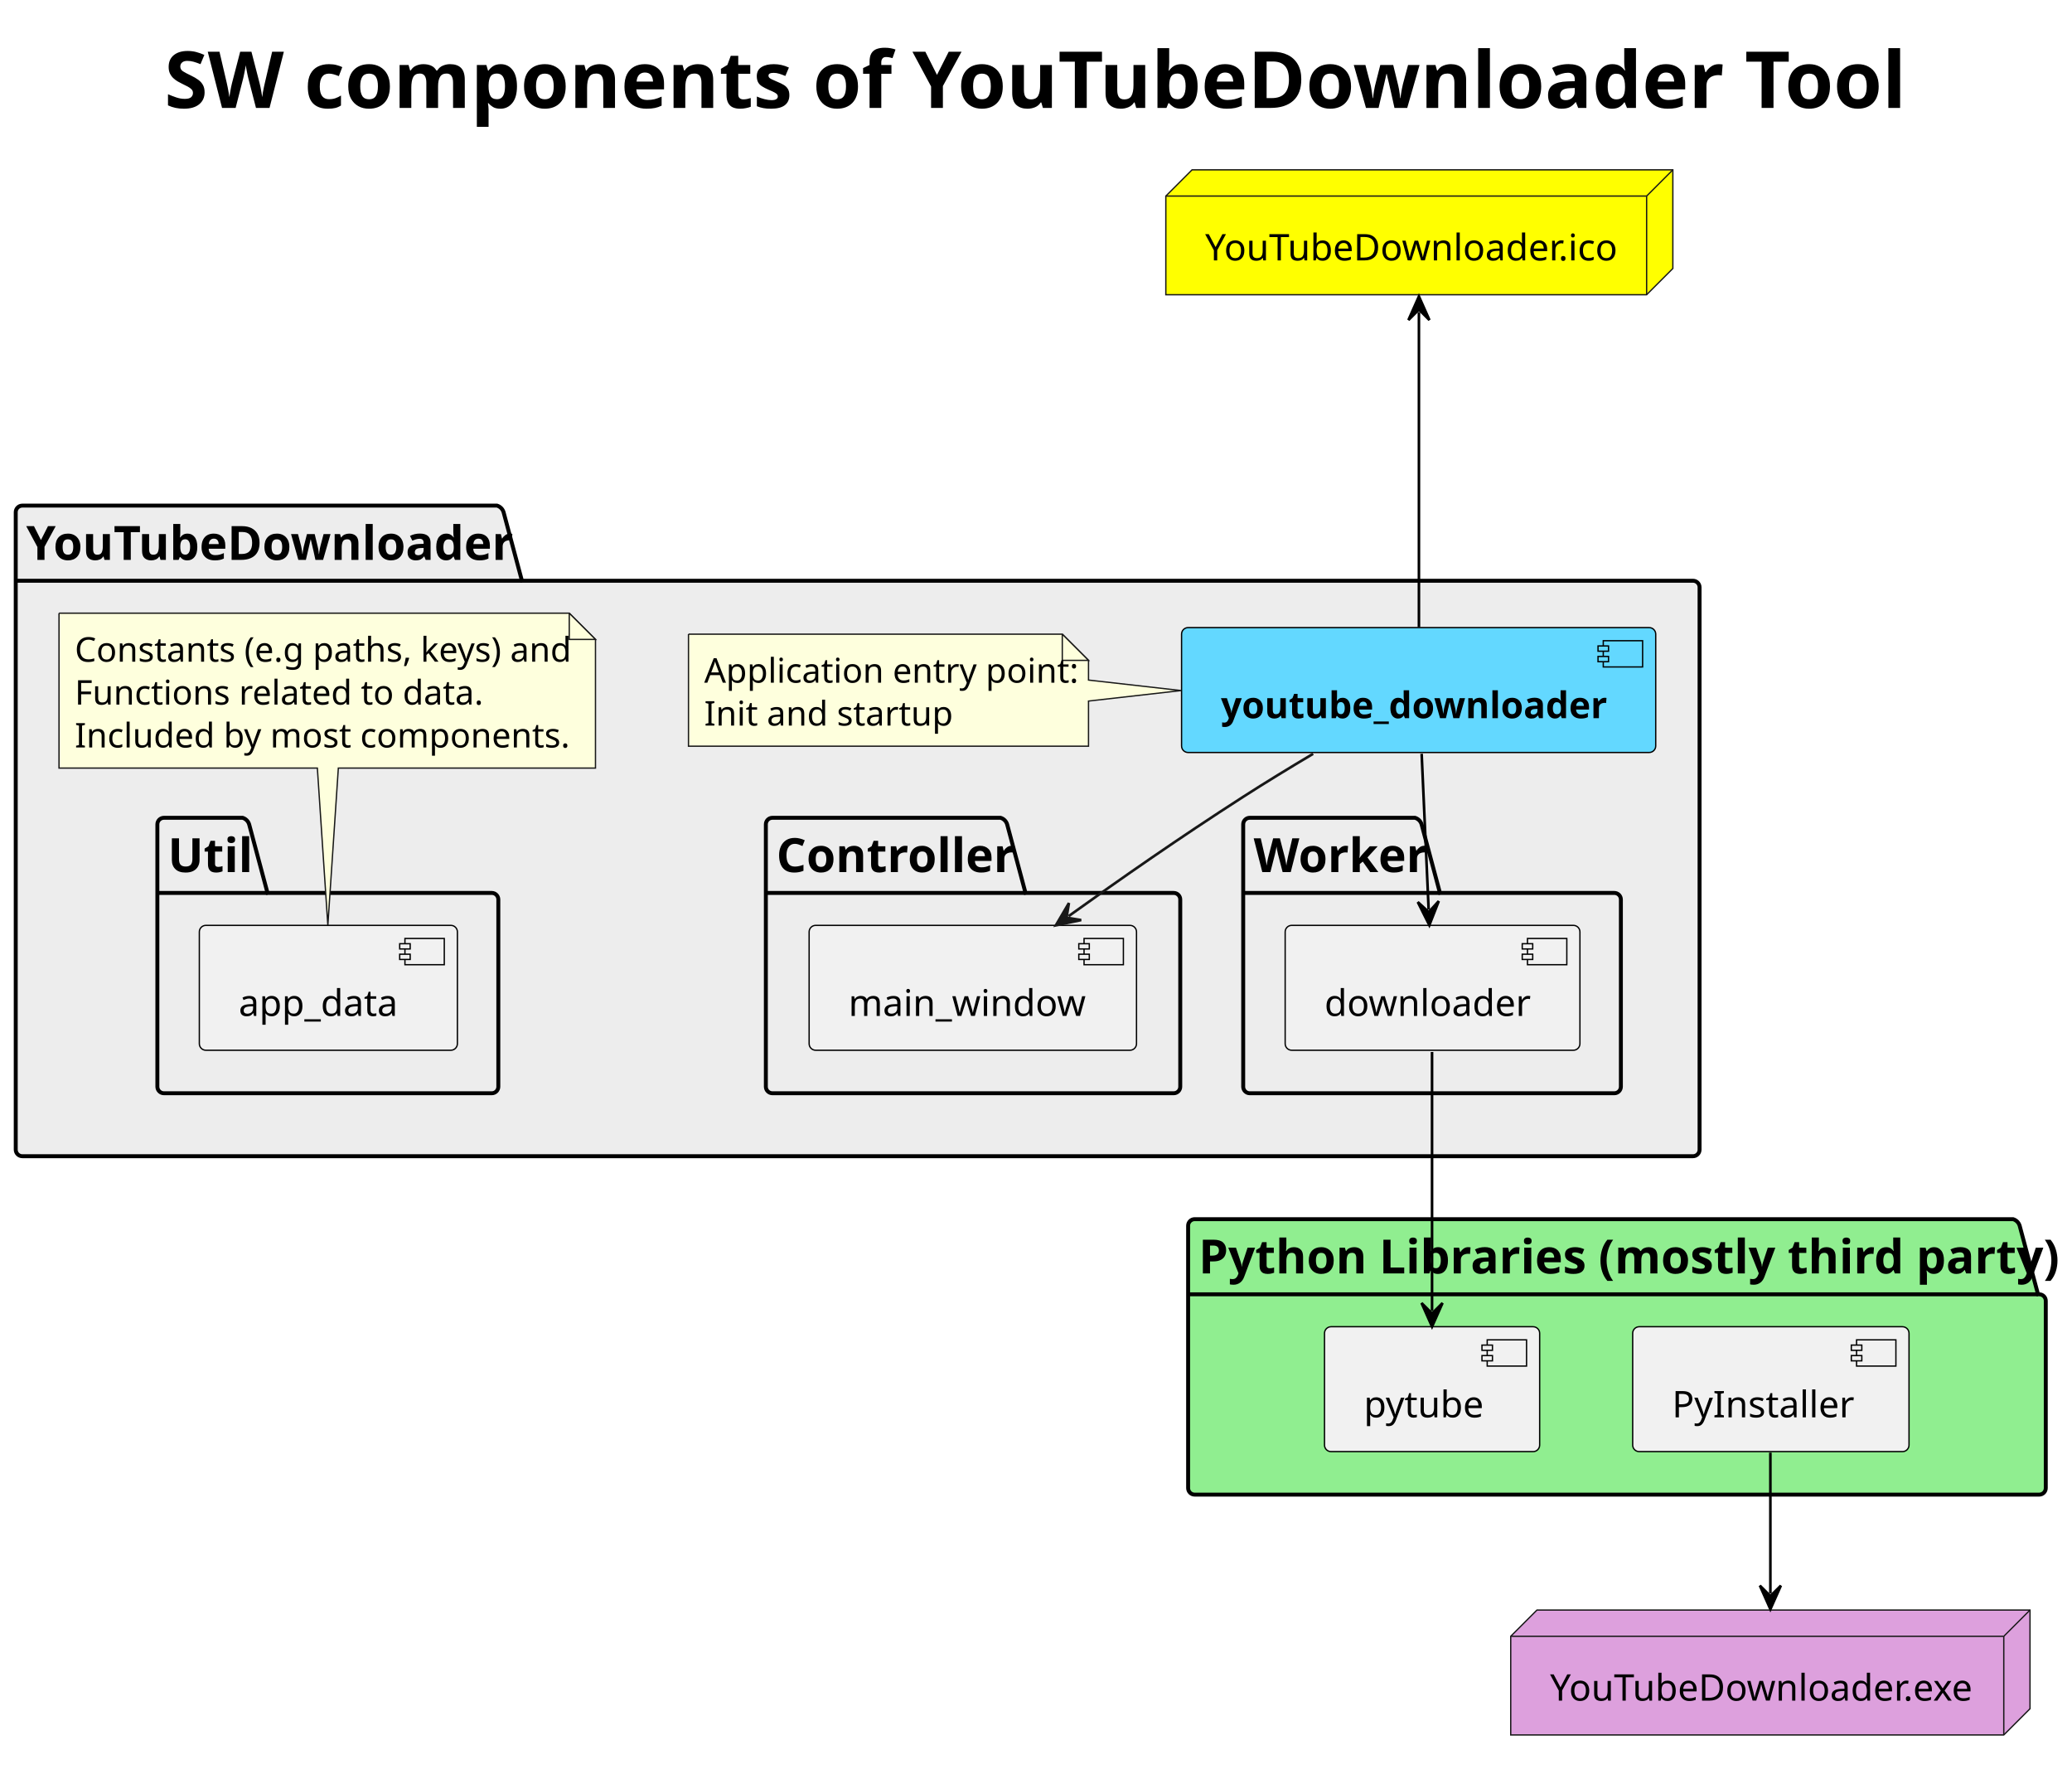
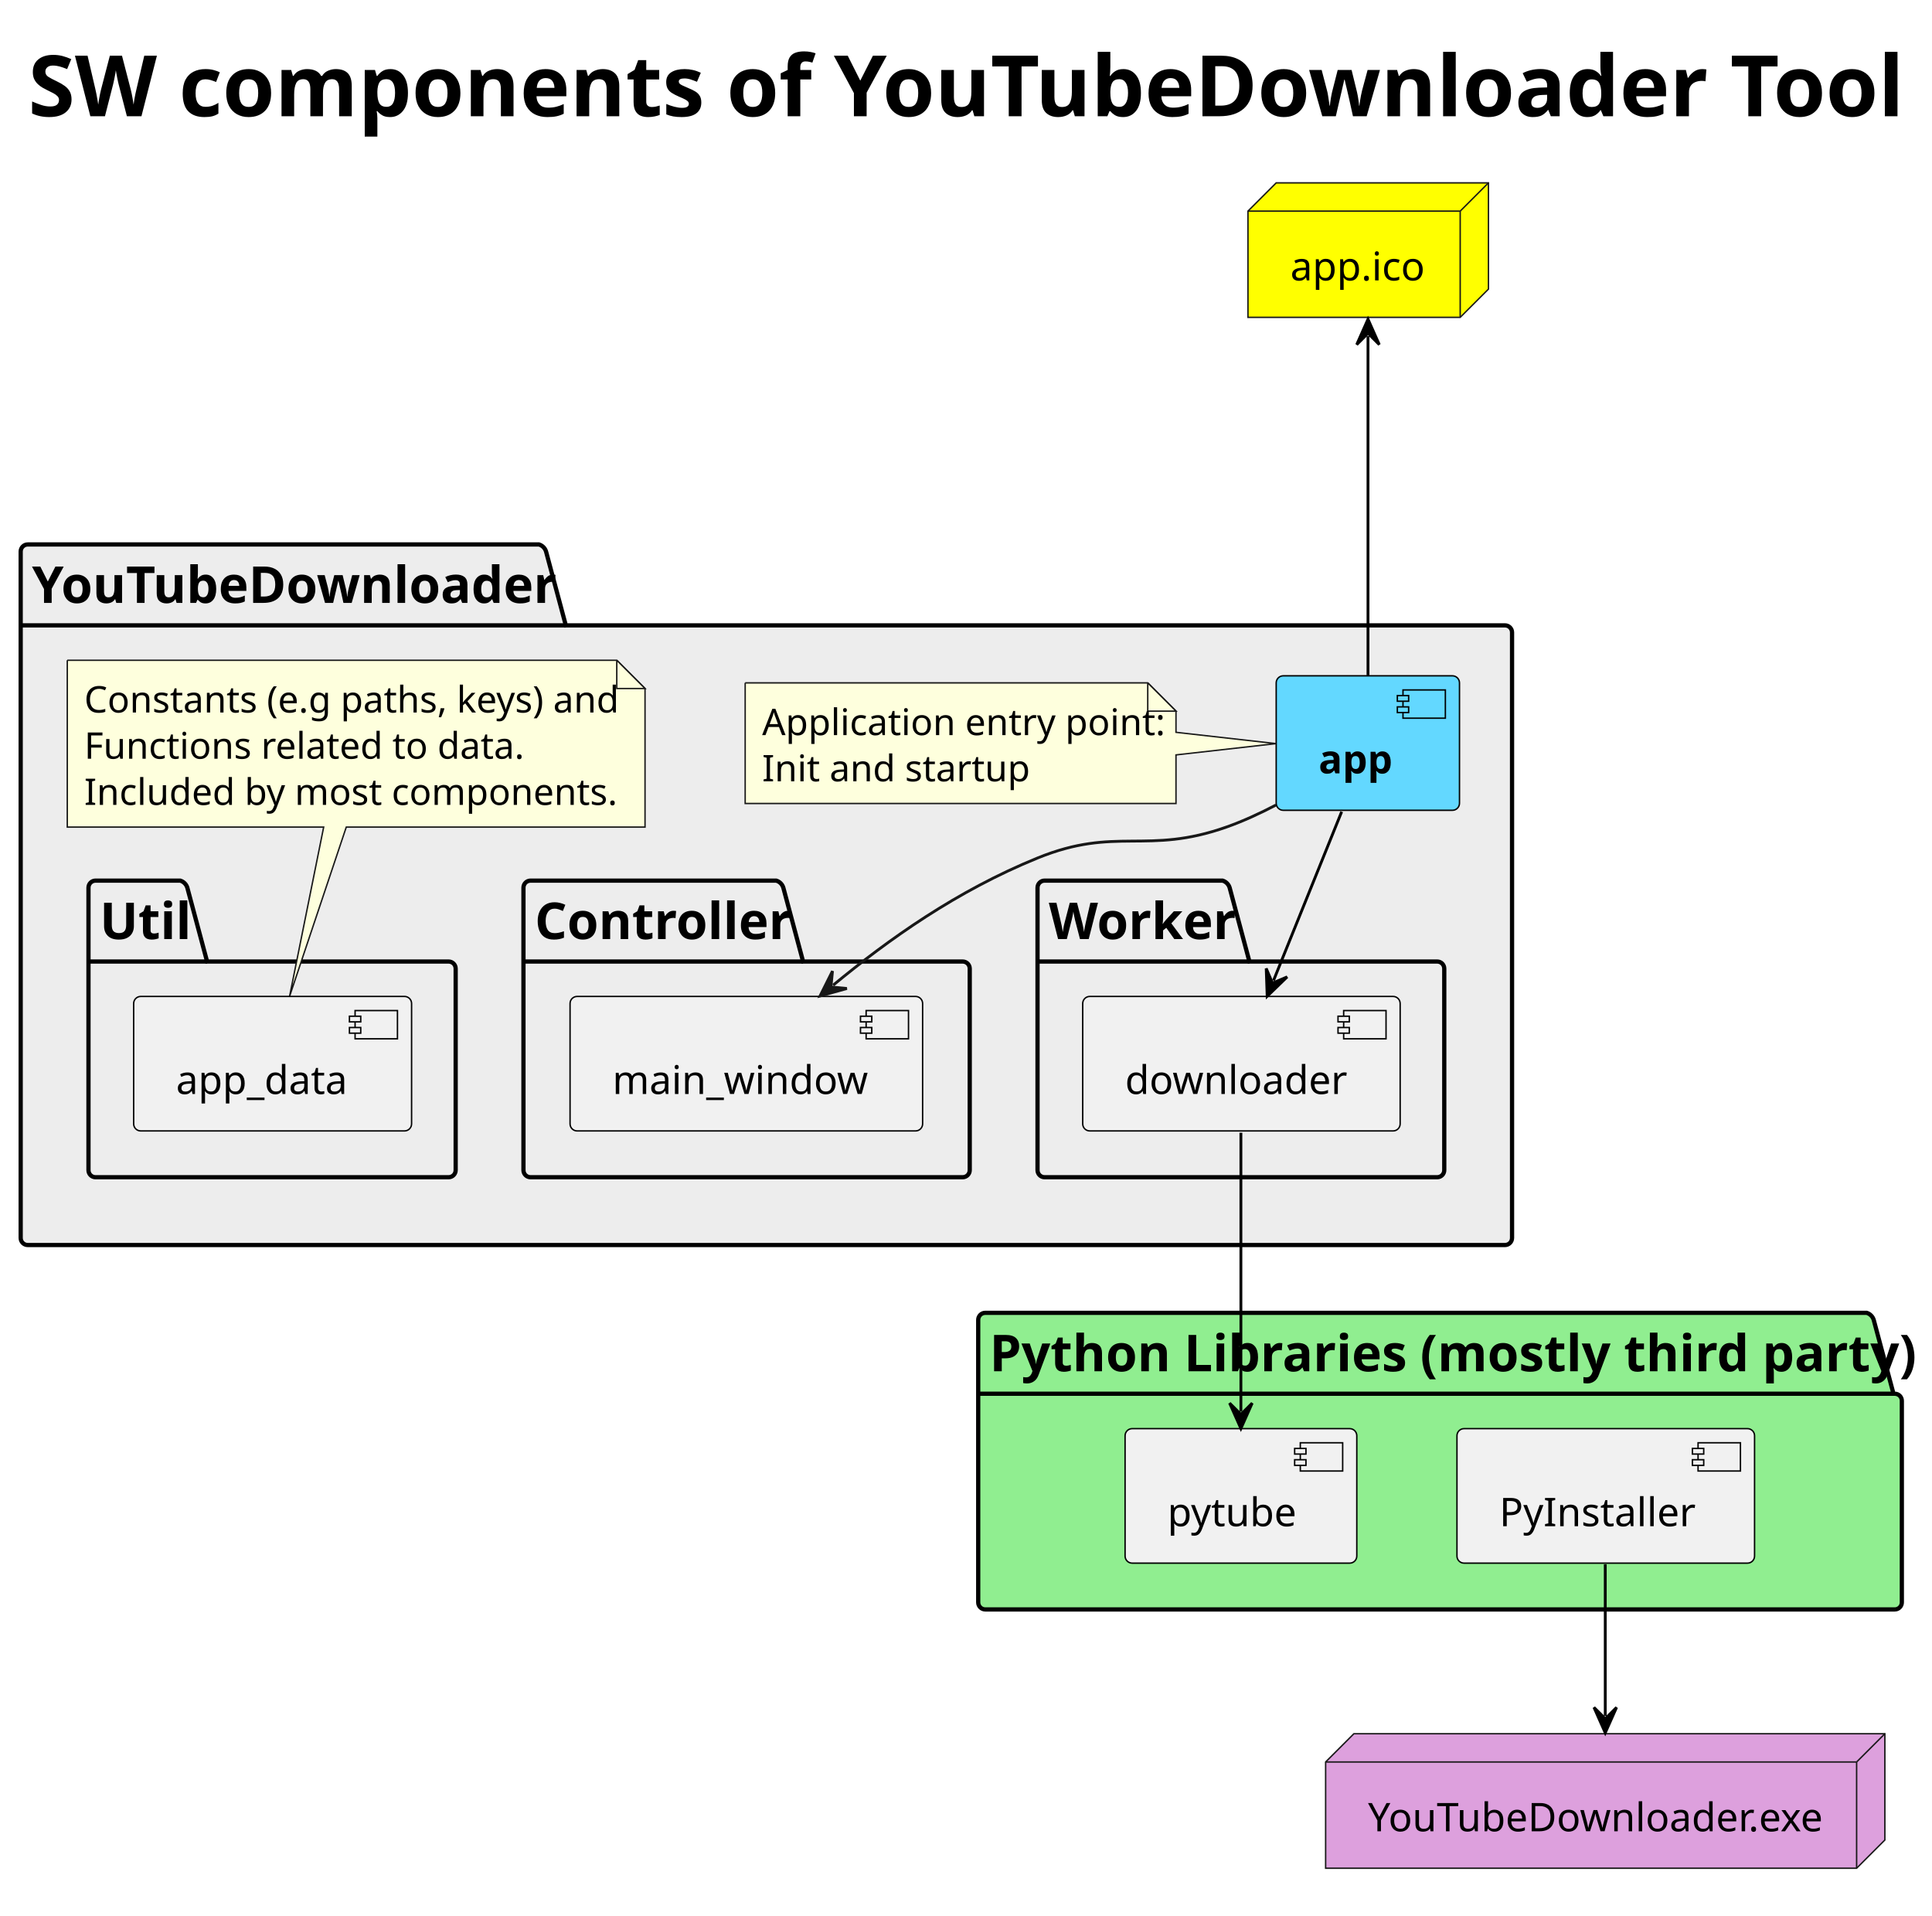
- <svg xmlns="http://www.w3.org/2000/svg" contentStyleType="text/css" height="678px" preserveAspectRatio="none" style="width:790px;height:678px;background:#FFFFFF;" version="1.1" viewBox="0 0 790 678" width="790px" zoomAndPan="magnify">
+ <svg xmlns="http://www.w3.org/2000/svg" contentStyleType="text/css" height="678px" preserveAspectRatio="none" style="width:684px;height:678px;background:#FFFFFF;" version="1.1" viewBox="0 0 684 678" width="684px" zoomAndPan="magnify">
  <defs />
  <g>
-     <text fill="#000000" font-family="sans-serif" font-size="30" font-weight="bold" lengthAdjust="spacing" textLength="651.636" x="62.678" y="41.143">SW components of YouTubeDownloader Tool</text>
+     <text fill="#000000" font-family="sans-serif" font-size="30" font-weight="bold" lengthAdjust="spacing" textLength="651.636" x="10" y="41.143">SW components of YouTubeDownloader Tool</text>
    <g id="cluster_YtDl">
-       <path d="M8.5,192.734 L189.5,192.734 A3.75,3.75 0 0 1 192,195.234 L199,221.375 L645.5,221.375 A2.5,2.5 0 0 1 648,223.875 L648,438.234 A2.5,2.5 0 0 1 645.5,440.734 L8.5,440.734 A2.5,2.5 0 0 1 6,438.234 L6,195.234 A2.5,2.5 0 0 1 8.5,192.734 " fill="#EDEDED" style="stroke:#000000;stroke-width:1.5;" />
-       <line style="stroke:#000000;stroke-width:1.5;" x1="6" x2="199" y1="221.375" y2="221.375" />
-       <text fill="#000000" font-family="sans-serif" font-size="18" font-weight="bold" lengthAdjust="spacing" textLength="180" x="10" y="213.42">YouTubeDownloader</text>
+       <path d="M9.822,192.734 L190.822,192.734 A3.75,3.75 0 0 1 193.322,195.234 L200.322,221.375 L532.822,221.375 A2.5,2.5 0 0 1 535.322,223.875 L535.322,438.234 A2.5,2.5 0 0 1 532.822,440.734 L9.822,440.734 A2.5,2.5 0 0 1 7.322,438.234 L7.322,195.234 A2.5,2.5 0 0 1 9.822,192.734 " fill="#EDEDED" style="stroke:#000000;stroke-width:1.5;" />
+       <line style="stroke:#000000;stroke-width:1.5;" x1="7.322" x2="200.322" y1="221.375" y2="221.375" />
+       <text fill="#000000" font-family="sans-serif" font-size="18" font-weight="bold" lengthAdjust="spacing" textLength="180" x="11.322" y="213.42">YouTubeDownloader</text>
    </g>
    <g id="cluster_controller">
-       <path d="M294.5,311.734 L381.501,311.734 A3.75,3.75 0 0 1 384.001,314.234 L391.001,340.375 L447.5,340.375 A2.5,2.5 0 0 1 450,342.875 L450,414.234 A2.5,2.5 0 0 1 447.5,416.734 L294.5,416.734 A2.5,2.5 0 0 1 292,414.234 L292,314.234 A2.5,2.5 0 0 1 294.5,311.734 " fill="none" style="stroke:#000000;stroke-width:1.5;" />
-       <line style="stroke:#000000;stroke-width:1.5;" x1="292" x2="391.001" y1="340.375" y2="340.375" />
-       <text fill="#000000" font-family="sans-serif" font-size="18" font-weight="bold" lengthAdjust="spacing" textLength="86.001" x="296" y="332.42">Controller</text>
+       <path d="M187.822,311.734 L274.823,311.734 A3.75,3.75 0 0 1 277.323,314.234 L284.323,340.375 L340.822,340.375 A2.5,2.5 0 0 1 343.322,342.875 L343.322,414.234 A2.5,2.5 0 0 1 340.822,416.734 L187.822,416.734 A2.5,2.5 0 0 1 185.322,414.234 L185.322,314.234 A2.5,2.5 0 0 1 187.822,311.734 " fill="none" style="stroke:#000000;stroke-width:1.5;" />
+       <line style="stroke:#000000;stroke-width:1.5;" x1="185.322" x2="284.323" y1="340.375" y2="340.375" />
+       <text fill="#000000" font-family="sans-serif" font-size="18" font-weight="bold" lengthAdjust="spacing" textLength="86.001" x="189.322" y="332.42">Controller</text>
    </g>
    <g id="cluster_util">
-       <path d="M62.5,311.734 L92.495,311.734 A3.75,3.75 0 0 1 94.995,314.234 L101.995,340.375 L187.5,340.375 A2.5,2.5 0 0 1 190,342.875 L190,414.234 A2.5,2.5 0 0 1 187.5,416.734 L62.5,416.734 A2.5,2.5 0 0 1 60,414.234 L60,314.234 A2.5,2.5 0 0 1 62.5,311.734 " fill="none" style="stroke:#000000;stroke-width:1.5;" />
-       <line style="stroke:#000000;stroke-width:1.5;" x1="60" x2="101.995" y1="340.375" y2="340.375" />
-       <text fill="#000000" font-family="sans-serif" font-size="18" font-weight="bold" lengthAdjust="spacing" textLength="28.995" x="64" y="332.42">Util</text>
+       <path d="M33.822,311.734 L63.817,311.734 A3.75,3.75 0 0 1 66.317,314.234 L73.317,340.375 L158.822,340.375 A2.5,2.5 0 0 1 161.322,342.875 L161.322,414.234 A2.5,2.5 0 0 1 158.822,416.734 L33.822,416.734 A2.5,2.5 0 0 1 31.322,414.234 L31.322,314.234 A2.5,2.5 0 0 1 33.822,311.734 " fill="none" style="stroke:#000000;stroke-width:1.5;" />
+       <line style="stroke:#000000;stroke-width:1.5;" x1="31.322" x2="73.317" y1="340.375" y2="340.375" />
+       <text fill="#000000" font-family="sans-serif" font-size="18" font-weight="bold" lengthAdjust="spacing" textLength="28.995" x="35.322" y="332.42">Util</text>
    </g>
    <g id="cluster_Worker">
-       <path d="M476.5,311.734 L539.516,311.734 A3.75,3.75 0 0 1 542.016,314.234 L549.016,340.375 L615.5,340.375 A2.5,2.5 0 0 1 618,342.875 L618,414.234 A2.5,2.5 0 0 1 615.5,416.734 L476.5,416.734 A2.5,2.5 0 0 1 474,414.234 L474,314.234 A2.5,2.5 0 0 1 476.5,311.734 " fill="none" style="stroke:#000000;stroke-width:1.5;" />
-       <line style="stroke:#000000;stroke-width:1.5;" x1="474" x2="549.016" y1="340.375" y2="340.375" />
-       <text fill="#000000" font-family="sans-serif" font-size="18" font-weight="bold" lengthAdjust="spacing" textLength="62.016" x="478" y="332.42">Worker</text>
+       <path d="M369.822,311.734 L432.837,311.734 A3.75,3.75 0 0 1 435.337,314.234 L442.337,340.375 L508.822,340.375 A2.5,2.5 0 0 1 511.322,342.875 L511.322,414.234 A2.5,2.5 0 0 1 508.822,416.734 L369.822,416.734 A2.5,2.5 0 0 1 367.322,414.234 L367.322,314.234 A2.5,2.5 0 0 1 369.822,311.734 " fill="none" style="stroke:#000000;stroke-width:1.5;" />
+       <line style="stroke:#000000;stroke-width:1.5;" x1="367.322" x2="442.337" y1="340.375" y2="340.375" />
+       <text fill="#000000" font-family="sans-serif" font-size="18" font-weight="bold" lengthAdjust="spacing" textLength="62.016" x="371.322" y="332.42">Worker</text>
    </g>
    <g id="cluster_Python Libraries (mostly third party)">
-       <path d="M455.5,464.734 L767.545,464.734 A3.75,3.75 0 0 1 770.045,467.234 L777.045,493.375 L777.5,493.375 A2.5,2.5 0 0 1 780,495.875 L780,567.234 A2.5,2.5 0 0 1 777.5,569.734 L455.5,569.734 A2.5,2.5 0 0 1 453,567.234 L453,467.234 A2.5,2.5 0 0 1 455.5,464.734 " fill="#90EE90" style="stroke:#000000;stroke-width:1.5;" />
-       <line style="stroke:#000000;stroke-width:1.5;" x1="453" x2="777.045" y1="493.375" y2="493.375" />
-       <text fill="#000000" font-family="sans-serif" font-size="18" font-weight="bold" lengthAdjust="spacing" textLength="311.045" x="457" y="485.42">Python Libraries (mostly third party)</text>
+       <path d="M348.822,464.734 L660.867,464.734 A3.75,3.75 0 0 1 663.367,467.234 L670.367,493.375 L670.822,493.375 A2.5,2.5 0 0 1 673.322,495.875 L673.322,567.234 A2.5,2.5 0 0 1 670.822,569.734 L348.822,569.734 A2.5,2.5 0 0 1 346.322,567.234 L346.322,467.234 A2.5,2.5 0 0 1 348.822,464.734 " fill="#90EE90" style="stroke:#000000;stroke-width:1.5;" />
+       <line style="stroke:#000000;stroke-width:1.5;" x1="346.322" x2="670.367" y1="493.375" y2="493.375" />
+       <text fill="#000000" font-family="sans-serif" font-size="18" font-weight="bold" lengthAdjust="spacing" textLength="311.045" x="350.322" y="485.42">Python Libraries (mostly third party)</text>
    </g>
-     <g id="elem_youtube_downloader">
-       <rect fill="#63D8FF" height="47.609" rx="2.5" ry="2.5" style="stroke:#000000;stroke-width:0.5;" width="180.786" x="450.5" y="239.234" />
-       <rect fill="#63D8FF" height="10" style="stroke:#000000;stroke-width:0.5;" width="15" x="611.286" y="244.234" />
-       <rect fill="#63D8FF" height="2" style="stroke:#000000;stroke-width:0.5;" width="4" x="609.286" y="246.234" />
-       <rect fill="#63D8FF" height="2" style="stroke:#000000;stroke-width:0.5;" width="4" x="609.286" y="250.234" />
-       <text fill="#000000" font-family="sans-serif" font-size="14" font-weight="bold" lengthAdjust="spacing" textLength="140.786" x="465.5" y="273.768">youtube_downloader</text>
+     <g id="elem_app">
+       <rect fill="#63D8FF" height="47.609" rx="2.5" ry="2.5" style="stroke:#000000;stroke-width:0.5;" width="64.89" x="451.822" y="239.234" />
+       <rect fill="#63D8FF" height="10" style="stroke:#000000;stroke-width:0.5;" width="15" x="496.711" y="244.234" />
+       <rect fill="#63D8FF" height="2" style="stroke:#000000;stroke-width:0.5;" width="4" x="494.711" y="246.234" />
+       <rect fill="#63D8FF" height="2" style="stroke:#000000;stroke-width:0.5;" width="4" x="494.711" y="250.234" />
+       <text fill="#000000" font-family="sans-serif" font-size="14" font-weight="bold" lengthAdjust="spacing" textLength="24.89" x="466.822" y="273.768">app</text>
    </g>
    <g id="elem_GMN5">
-       <path d="M262.5,241.734 L262.5,284.438 A0,0 0 0 0 262.5,284.438 L415.023,284.438 A0,0 0 0 0 415.023,284.438 L415.023,267.234 L450.33,263.234 L415.023,259.234 L415.023,251.734 L405.023,241.734 L262.5,241.734 A0,0 0 0 0 262.5,241.734 " fill="#FEFFDD" style="stroke:#181818;stroke-width:0.5;" />
-       <path d="M405.023,241.734 L405.023,251.734 L415.023,251.734 L405.023,241.734 " fill="#FEFFDD" style="stroke:#181818;stroke-width:0.5;" />
-       <text fill="#000000" font-family="sans-serif" font-size="13" lengthAdjust="spacing" textLength="131.523" x="268.5" y="260.229">Application entry point:</text>
-       <text fill="#000000" font-family="sans-serif" font-size="13" lengthAdjust="spacing" textLength="85.998" x="268.5" y="276.581">Init and startup</text>
+       <path d="M263.822,241.734 L263.822,284.438 A0,0 0 0 0 263.822,284.438 L416.345,284.438 A0,0 0 0 0 416.345,284.438 L416.345,267.234 L451.762,263.234 L416.345,259.234 L416.345,251.734 L406.345,241.734 L263.822,241.734 A0,0 0 0 0 263.822,241.734 " fill="#FEFFDD" style="stroke:#181818;stroke-width:0.5;" />
+       <path d="M406.345,241.734 L406.345,251.734 L416.345,251.734 L406.345,241.734 " fill="#FEFFDD" style="stroke:#181818;stroke-width:0.5;" />
+       <text fill="#000000" font-family="sans-serif" font-size="13" lengthAdjust="spacing" textLength="131.523" x="269.822" y="260.229">Application entry point:</text>
+       <text fill="#000000" font-family="sans-serif" font-size="13" lengthAdjust="spacing" textLength="85.998" x="269.822" y="276.581">Init and startup</text>
    </g>
    <g id="elem_GMN12">
-       <path d="M22.5,233.734 L22.5,292.789 A0,0 0 0 0 22.5,292.789 L121,292.789 L125,352.734 L129,292.789 L227.042,292.789 A0,0 0 0 0 227.042,292.789 L227.042,243.734 L217.042,233.734 L22.5,233.734 A0,0 0 0 0 22.5,233.734 " fill="#FEFFDD" style="stroke:#181818;stroke-width:0.5;" />
-       <path d="M217.042,233.734 L217.042,243.734 L227.042,243.734 L217.042,233.734 " fill="#FEFFDD" style="stroke:#181818;stroke-width:0.5;" />
-       <text fill="#000000" font-family="sans-serif" font-size="13" lengthAdjust="spacing" textLength="183.542" x="28.5" y="252.23">Constants (e.g paths, keys) and</text>
-       <text fill="#000000" font-family="sans-serif" font-size="13" lengthAdjust="spacing" textLength="146.701" x="28.5" y="268.581">Functions related to data.</text>
-       <text fill="#000000" font-family="sans-serif" font-size="13" lengthAdjust="spacing" textLength="176.319" x="28.5" y="284.933">Included by most components.</text>
+       <path d="M23.822,233.734 L23.822,292.789 A0,0 0 0 0 23.822,292.789 L114.592,292.789 L102.512,352.734 L122.592,292.789 L228.364,292.789 A0,0 0 0 0 228.364,292.789 L228.364,243.734 L218.364,233.734 L23.822,233.734 A0,0 0 0 0 23.822,233.734 " fill="#FEFFDD" style="stroke:#181818;stroke-width:0.5;" />
+       <path d="M218.364,233.734 L218.364,243.734 L228.364,243.734 L218.364,233.734 " fill="#FEFFDD" style="stroke:#181818;stroke-width:0.5;" />
+       <text fill="#000000" font-family="sans-serif" font-size="13" lengthAdjust="spacing" textLength="183.542" x="29.822" y="252.23">Constants (e.g paths, keys) and</text>
+       <text fill="#000000" font-family="sans-serif" font-size="13" lengthAdjust="spacing" textLength="146.701" x="29.822" y="268.581">Functions related to data.</text>
+       <text fill="#000000" font-family="sans-serif" font-size="13" lengthAdjust="spacing" textLength="176.319" x="29.822" y="284.933">Included by most components.</text>
    </g>
    <g id="elem_main_window">
-       <rect fill="#F1F1F1" height="47.609" rx="2.5" ry="2.5" style="stroke:#000000;stroke-width:0.5;" width="124.82" x="308.5" y="352.734" />
-       <rect fill="#F1F1F1" height="10" style="stroke:#000000;stroke-width:0.5;" width="15" x="413.32" y="357.734" />
-       <rect fill="#F1F1F1" height="2" style="stroke:#000000;stroke-width:0.5;" width="4" x="411.32" y="359.734" />
-       <rect fill="#F1F1F1" height="2" style="stroke:#000000;stroke-width:0.5;" width="4" x="411.32" y="363.734" />
-       <text fill="#000000" font-family="sans-serif" font-size="14" lengthAdjust="spacing" textLength="84.82" x="323.5" y="387.268">main_window</text>
+       <rect fill="#F1F1F1" height="47.609" rx="2.5" ry="2.5" style="stroke:#000000;stroke-width:0.5;" width="124.82" x="201.822" y="352.734" />
+       <rect fill="#F1F1F1" height="10" style="stroke:#000000;stroke-width:0.5;" width="15" x="306.642" y="357.734" />
+       <rect fill="#F1F1F1" height="2" style="stroke:#000000;stroke-width:0.5;" width="4" x="304.642" y="359.734" />
+       <rect fill="#F1F1F1" height="2" style="stroke:#000000;stroke-width:0.5;" width="4" x="304.642" y="363.734" />
+       <text fill="#000000" font-family="sans-serif" font-size="14" lengthAdjust="spacing" textLength="84.82" x="216.822" y="387.268">main_window</text>
    </g>
    <g id="elem_data">
-       <rect fill="#F1F1F1" height="47.609" rx="2.5" ry="2.5" style="stroke:#000000;stroke-width:0.5;" width="98.393" x="76" y="352.734" />
-       <rect fill="#F1F1F1" height="10" style="stroke:#000000;stroke-width:0.5;" width="15" x="154.393" y="357.734" />
-       <rect fill="#F1F1F1" height="2" style="stroke:#000000;stroke-width:0.5;" width="4" x="152.393" y="359.734" />
-       <rect fill="#F1F1F1" height="2" style="stroke:#000000;stroke-width:0.5;" width="4" x="152.393" y="363.734" />
-       <text fill="#000000" font-family="sans-serif" font-size="14" lengthAdjust="spacing" textLength="58.393" x="91" y="387.268">app_data</text>
+       <rect fill="#F1F1F1" height="47.609" rx="2.5" ry="2.5" style="stroke:#000000;stroke-width:0.5;" width="98.393" x="47.322" y="352.734" />
+       <rect fill="#F1F1F1" height="10" style="stroke:#000000;stroke-width:0.5;" width="15" x="125.714" y="357.734" />
+       <rect fill="#F1F1F1" height="2" style="stroke:#000000;stroke-width:0.5;" width="4" x="123.714" y="359.734" />
+       <rect fill="#F1F1F1" height="2" style="stroke:#000000;stroke-width:0.5;" width="4" x="123.714" y="363.734" />
+       <text fill="#000000" font-family="sans-serif" font-size="14" lengthAdjust="spacing" textLength="58.393" x="62.322" y="387.268">app_data</text>
    </g>
    <g id="elem_downloader">
-       <rect fill="#F1F1F1" height="47.609" rx="2.5" ry="2.5" style="stroke:#000000;stroke-width:0.5;" width="112.386" x="490" y="352.734" />
-       <rect fill="#F1F1F1" height="10" style="stroke:#000000;stroke-width:0.5;" width="15" x="582.386" y="357.734" />
-       <rect fill="#F1F1F1" height="2" style="stroke:#000000;stroke-width:0.5;" width="4" x="580.386" y="359.734" />
-       <rect fill="#F1F1F1" height="2" style="stroke:#000000;stroke-width:0.5;" width="4" x="580.386" y="363.734" />
-       <text fill="#000000" font-family="sans-serif" font-size="14" lengthAdjust="spacing" textLength="72.386" x="505" y="387.268">downloader</text>
+       <rect fill="#F1F1F1" height="47.609" rx="2.5" ry="2.5" style="stroke:#000000;stroke-width:0.5;" width="112.386" x="383.322" y="352.734" />
+       <rect fill="#F1F1F1" height="10" style="stroke:#000000;stroke-width:0.5;" width="15" x="475.707" y="357.734" />
+       <rect fill="#F1F1F1" height="2" style="stroke:#000000;stroke-width:0.5;" width="4" x="473.707" y="359.734" />
+       <rect fill="#F1F1F1" height="2" style="stroke:#000000;stroke-width:0.5;" width="4" x="473.707" y="363.734" />
+       <text fill="#000000" font-family="sans-serif" font-size="14" lengthAdjust="spacing" textLength="72.386" x="398.322" y="387.268">downloader</text>
    </g>
    <g id="elem_PyInstaller">
-       <rect fill="#F1F1F1" height="47.609" rx="2.5" ry="2.5" style="stroke:#000000;stroke-width:0.5;" width="105.358" x="622.5" y="505.734" />
-       <rect fill="#F1F1F1" height="10" style="stroke:#000000;stroke-width:0.5;" width="15" x="707.858" y="510.734" />
-       <rect fill="#F1F1F1" height="2" style="stroke:#000000;stroke-width:0.5;" width="4" x="705.858" y="512.734" />
-       <rect fill="#F1F1F1" height="2" style="stroke:#000000;stroke-width:0.5;" width="4" x="705.858" y="516.734" />
-       <text fill="#000000" font-family="sans-serif" font-size="14" lengthAdjust="spacing" textLength="65.358" x="637.5" y="540.268">PyInstaller</text>
+       <rect fill="#F1F1F1" height="47.609" rx="2.5" ry="2.5" style="stroke:#000000;stroke-width:0.5;" width="105.358" x="515.822" y="505.734" />
+       <rect fill="#F1F1F1" height="10" style="stroke:#000000;stroke-width:0.5;" width="15" x="601.18" y="510.734" />
+       <rect fill="#F1F1F1" height="2" style="stroke:#000000;stroke-width:0.5;" width="4" x="599.18" y="512.734" />
+       <rect fill="#F1F1F1" height="2" style="stroke:#000000;stroke-width:0.5;" width="4" x="599.18" y="516.734" />
+       <text fill="#000000" font-family="sans-serif" font-size="14" lengthAdjust="spacing" textLength="65.358" x="530.822" y="540.268">PyInstaller</text>
    </g>
    <g id="elem_pytube">
-       <rect fill="#F1F1F1" height="47.609" rx="2.5" ry="2.5" style="stroke:#000000;stroke-width:0.5;" width="82.034" x="505" y="505.734" />
-       <rect fill="#F1F1F1" height="10" style="stroke:#000000;stroke-width:0.5;" width="15" x="567.034" y="510.734" />
-       <rect fill="#F1F1F1" height="2" style="stroke:#000000;stroke-width:0.5;" width="4" x="565.034" y="512.734" />
-       <rect fill="#F1F1F1" height="2" style="stroke:#000000;stroke-width:0.5;" width="4" x="565.034" y="516.734" />
-       <text fill="#000000" font-family="sans-serif" font-size="14" lengthAdjust="spacing" textLength="42.034" x="520" y="540.268">pytube</text>
+       <rect fill="#F1F1F1" height="47.609" rx="2.5" ry="2.5" style="stroke:#000000;stroke-width:0.5;" width="82.034" x="398.322" y="505.734" />
+       <rect fill="#F1F1F1" height="10" style="stroke:#000000;stroke-width:0.5;" width="15" x="460.356" y="510.734" />
+       <rect fill="#F1F1F1" height="2" style="stroke:#000000;stroke-width:0.5;" width="4" x="458.356" y="512.734" />
+       <rect fill="#F1F1F1" height="2" style="stroke:#000000;stroke-width:0.5;" width="4" x="458.356" y="516.734" />
+       <text fill="#000000" font-family="sans-serif" font-size="14" lengthAdjust="spacing" textLength="42.034" x="413.322" y="540.268">pytube</text>
    </g>
    <g id="elem_icon">
-       <polygon fill="#FFFF00" points="444.5,74.734,454.5,64.734,637.816,64.734,637.816,102.344,627.816,112.344,444.5,112.344,444.5,74.734" style="stroke:#181818;stroke-width:0.5;" />
-       <line style="stroke:#181818;stroke-width:0.5;" x1="627.816" x2="637.816" y1="74.734" y2="64.734" />
-       <line style="stroke:#181818;stroke-width:0.5;" x1="444.5" x2="627.816" y1="74.734" y2="74.734" />
-       <line style="stroke:#181818;stroke-width:0.5;" x1="627.816" x2="627.816" y1="74.734" y2="112.344" />
-       <text fill="#000000" font-family="sans-serif" font-size="14" lengthAdjust="spacing" textLength="153.316" x="459.5" y="99.268">YouTubeDownloader.ico</text>
+       <polygon fill="#FFFF00" points="441.822,74.734,451.822,64.734,526.966,64.734,526.966,102.344,516.966,112.344,441.822,112.344,441.822,74.734" style="stroke:#181818;stroke-width:0.5;" />
+       <line style="stroke:#181818;stroke-width:0.5;" x1="516.966" x2="526.966" y1="74.734" y2="64.734" />
+       <line style="stroke:#181818;stroke-width:0.5;" x1="441.822" x2="516.966" y1="74.734" y2="74.734" />
+       <line style="stroke:#181818;stroke-width:0.5;" x1="516.966" x2="516.966" y1="74.734" y2="112.344" />
+       <text fill="#000000" font-family="sans-serif" font-size="14" lengthAdjust="spacing" textLength="45.145" x="456.822" y="99.268">app.ico</text>
    </g>
    <g id="elem_YouTubeDownloader.exe">
-       <polygon fill="#DDA0DD" points="576,623.734,586,613.734,773.992,613.734,773.992,651.344,763.992,661.344,576,661.344,576,623.734" style="stroke:#181818;stroke-width:0.5;" />
-       <line style="stroke:#181818;stroke-width:0.5;" x1="763.992" x2="773.992" y1="623.734" y2="613.734" />
-       <line style="stroke:#181818;stroke-width:0.5;" x1="576" x2="763.992" y1="623.734" y2="623.734" />
-       <line style="stroke:#181818;stroke-width:0.5;" x1="763.992" x2="763.992" y1="623.734" y2="661.344" />
-       <text fill="#000000" font-family="sans-serif" font-size="14" lengthAdjust="spacing" textLength="157.992" x="591" y="648.268">YouTubeDownloader.exe</text>
+       <polygon fill="#DDA0DD" points="469.322,623.734,479.322,613.734,667.314,613.734,667.314,651.344,657.314,661.344,469.322,661.344,469.322,623.734" style="stroke:#181818;stroke-width:0.5;" />
+       <line style="stroke:#181818;stroke-width:0.5;" x1="657.314" x2="667.314" y1="623.734" y2="613.734" />
+       <line style="stroke:#181818;stroke-width:0.5;" x1="469.322" x2="657.314" y1="623.734" y2="623.734" />
+       <line style="stroke:#181818;stroke-width:0.5;" x1="657.314" x2="657.314" y1="623.734" y2="661.344" />
+       <text fill="#000000" font-family="sans-serif" font-size="14" lengthAdjust="spacing" textLength="157.992" x="484.322" y="648.268">YouTubeDownloader.exe</text>
    </g>
-     <g id="link_youtube_downloader_main_window">
-       <path d="M500.66,287.334 C491.8,292.604 482.52,298.254 474,303.734 C449.59,319.424 427.614,334.746 407.454,349.216 " fill="none" id="youtube_downloader-to-main_window" style="stroke:#181818;stroke-width:1.0;" />
-       <polygon fill="#181818" points="402.58,352.714,412.224,350.716,406.642,349.799,407.559,344.217,402.58,352.714" style="stroke:#181818;stroke-width:1.0;" />
+     <g id="link_app_main_window">
+       <path d="M451.762,284.964 C446.102,287.924 440.162,290.664 434.322,292.734 C405.882,302.804 395.272,292.364 367.322,303.734 C338.622,315.414 314.701,332.467 294.961,348.747 " fill="none" id="app-to-main_window" style="stroke:#181818;stroke-width:1.0;" />
+       <polygon fill="#181818" points="290.332,352.564,299.82,349.924,294.189,349.383,294.73,343.752,290.332,352.564" style="stroke:#181818;stroke-width:1.0;" />
    </g>
-     <g id="link_icon_youtube_downloader">
-       <path d="M541,118.994 C541,152.014 541,206.104 541,239.064 " fill="none" id="icon-backto-youtube_downloader" style="stroke:#000000;stroke-width:1.0;" />
-       <polygon fill="#000000" points="541,112.994,537,121.994,541,117.994,545,121.994,541,112.994" style="stroke:#000000;stroke-width:1.0;" />
+     <g id="link_icon_app">
+       <path d="M484.322,118.994 C484.322,152.014 484.322,206.104 484.322,239.064 " fill="none" id="icon-backto-app" style="stroke:#000000;stroke-width:1.0;" />
+       <polygon fill="#000000" points="484.322,112.994,480.322,121.994,484.322,117.994,488.322,121.994,484.322,112.994" style="stroke:#000000;stroke-width:1.0;" />
    </g>
-     <g id="link_youtube_downloader_downloader">
-       <path d="M542.04,287.334 C542.89,306.474 543.841,327.54 544.701,346.67 " fill="none" id="youtube_downloader-to-downloader" style="stroke:#000000;stroke-width:1.0;" />
-       <polygon fill="#000000" points="544.97,352.664,548.562,343.494,544.745,347.669,540.57,343.853,544.97,352.664" style="stroke:#000000;stroke-width:1.0;" />
+     <g id="link_app_downloader">
+       <path d="M475.002,287.334 C467.272,306.474 458.597,327.97 450.877,347.1 " fill="none" id="app-to-downloader" style="stroke:#000000;stroke-width:1.0;" />
+       <polygon fill="#000000" points="448.632,352.664,455.709,345.815,450.503,348.028,448.291,342.821,448.632,352.664" style="stroke:#000000;stroke-width:1.0;" />
    </g>
    <g id="link_downloader_pytube">
-       <path d="M546,400.994 C546,429.454 546,471.334 546,499.694 " fill="none" id="downloader-to-pytube" style="stroke:#000000;stroke-width:1.0;" />
-       <polygon fill="#000000" points="546,505.694,550,496.694,546,500.694,542,496.694,546,505.694" style="stroke:#000000;stroke-width:1.0;" />
+       <path d="M439.322,400.994 C439.322,429.454 439.322,471.334 439.322,499.694 " fill="none" id="downloader-to-pytube" style="stroke:#000000;stroke-width:1.0;" />
+       <polygon fill="#000000" points="439.322,505.694,443.322,496.694,439.322,500.694,435.322,496.694,439.322,505.694" style="stroke:#000000;stroke-width:1.0;" />
    </g>
    <g id="link_PyInstaller_YouTubeDownloader.exe">
-       <path d="M675,553.734 C675,571.394 675,589.674 675,607.414 " fill="none" id="PyInstaller-to-YouTubeDownloader.exe" style="stroke:#000000;stroke-width:1.0;" />
-       <polygon fill="#000000" points="675,613.414,679,604.414,675,608.414,671,604.414,675,613.414" style="stroke:#000000;stroke-width:1.0;" />
+       <path d="M568.322,553.734 C568.322,571.394 568.322,589.674 568.322,607.414 " fill="none" id="PyInstaller-to-YouTubeDownloader.exe" style="stroke:#000000;stroke-width:1.0;" />
+       <polygon fill="#000000" points="568.322,613.414,572.322,604.414,568.322,608.414,564.322,604.414,568.322,613.414" style="stroke:#000000;stroke-width:1.0;" />
    </g>
  </g>
</svg>
